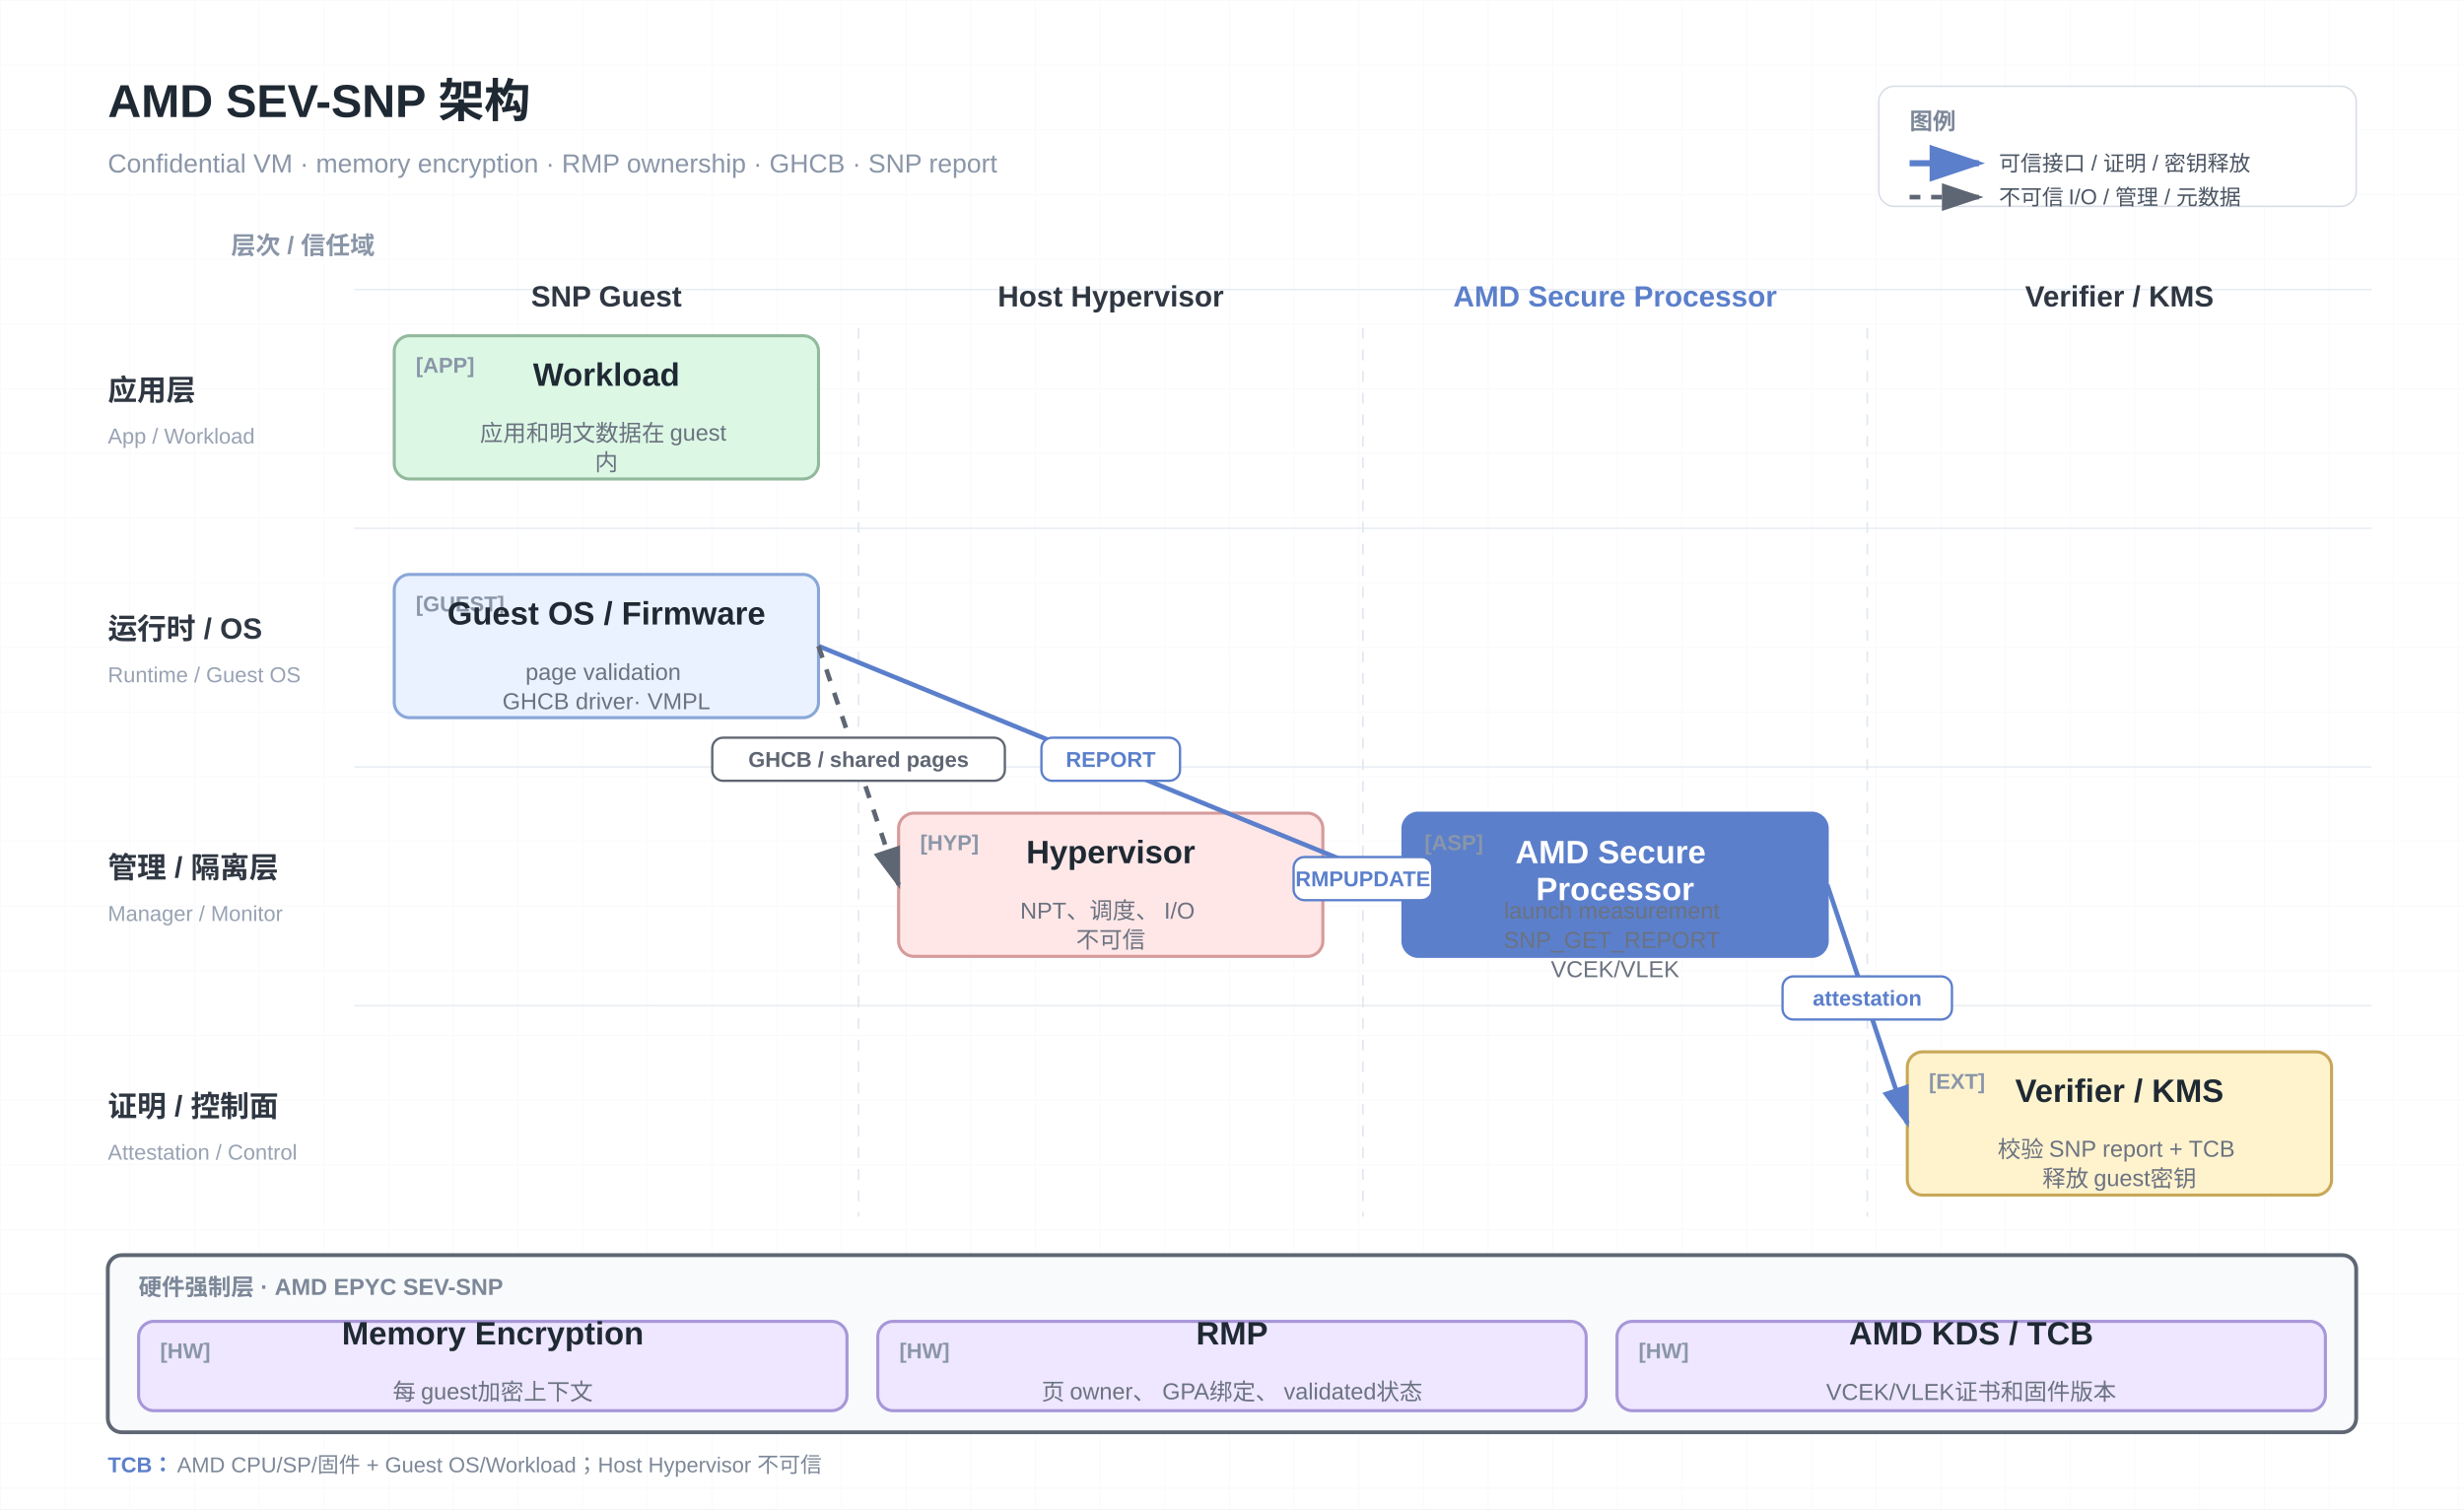
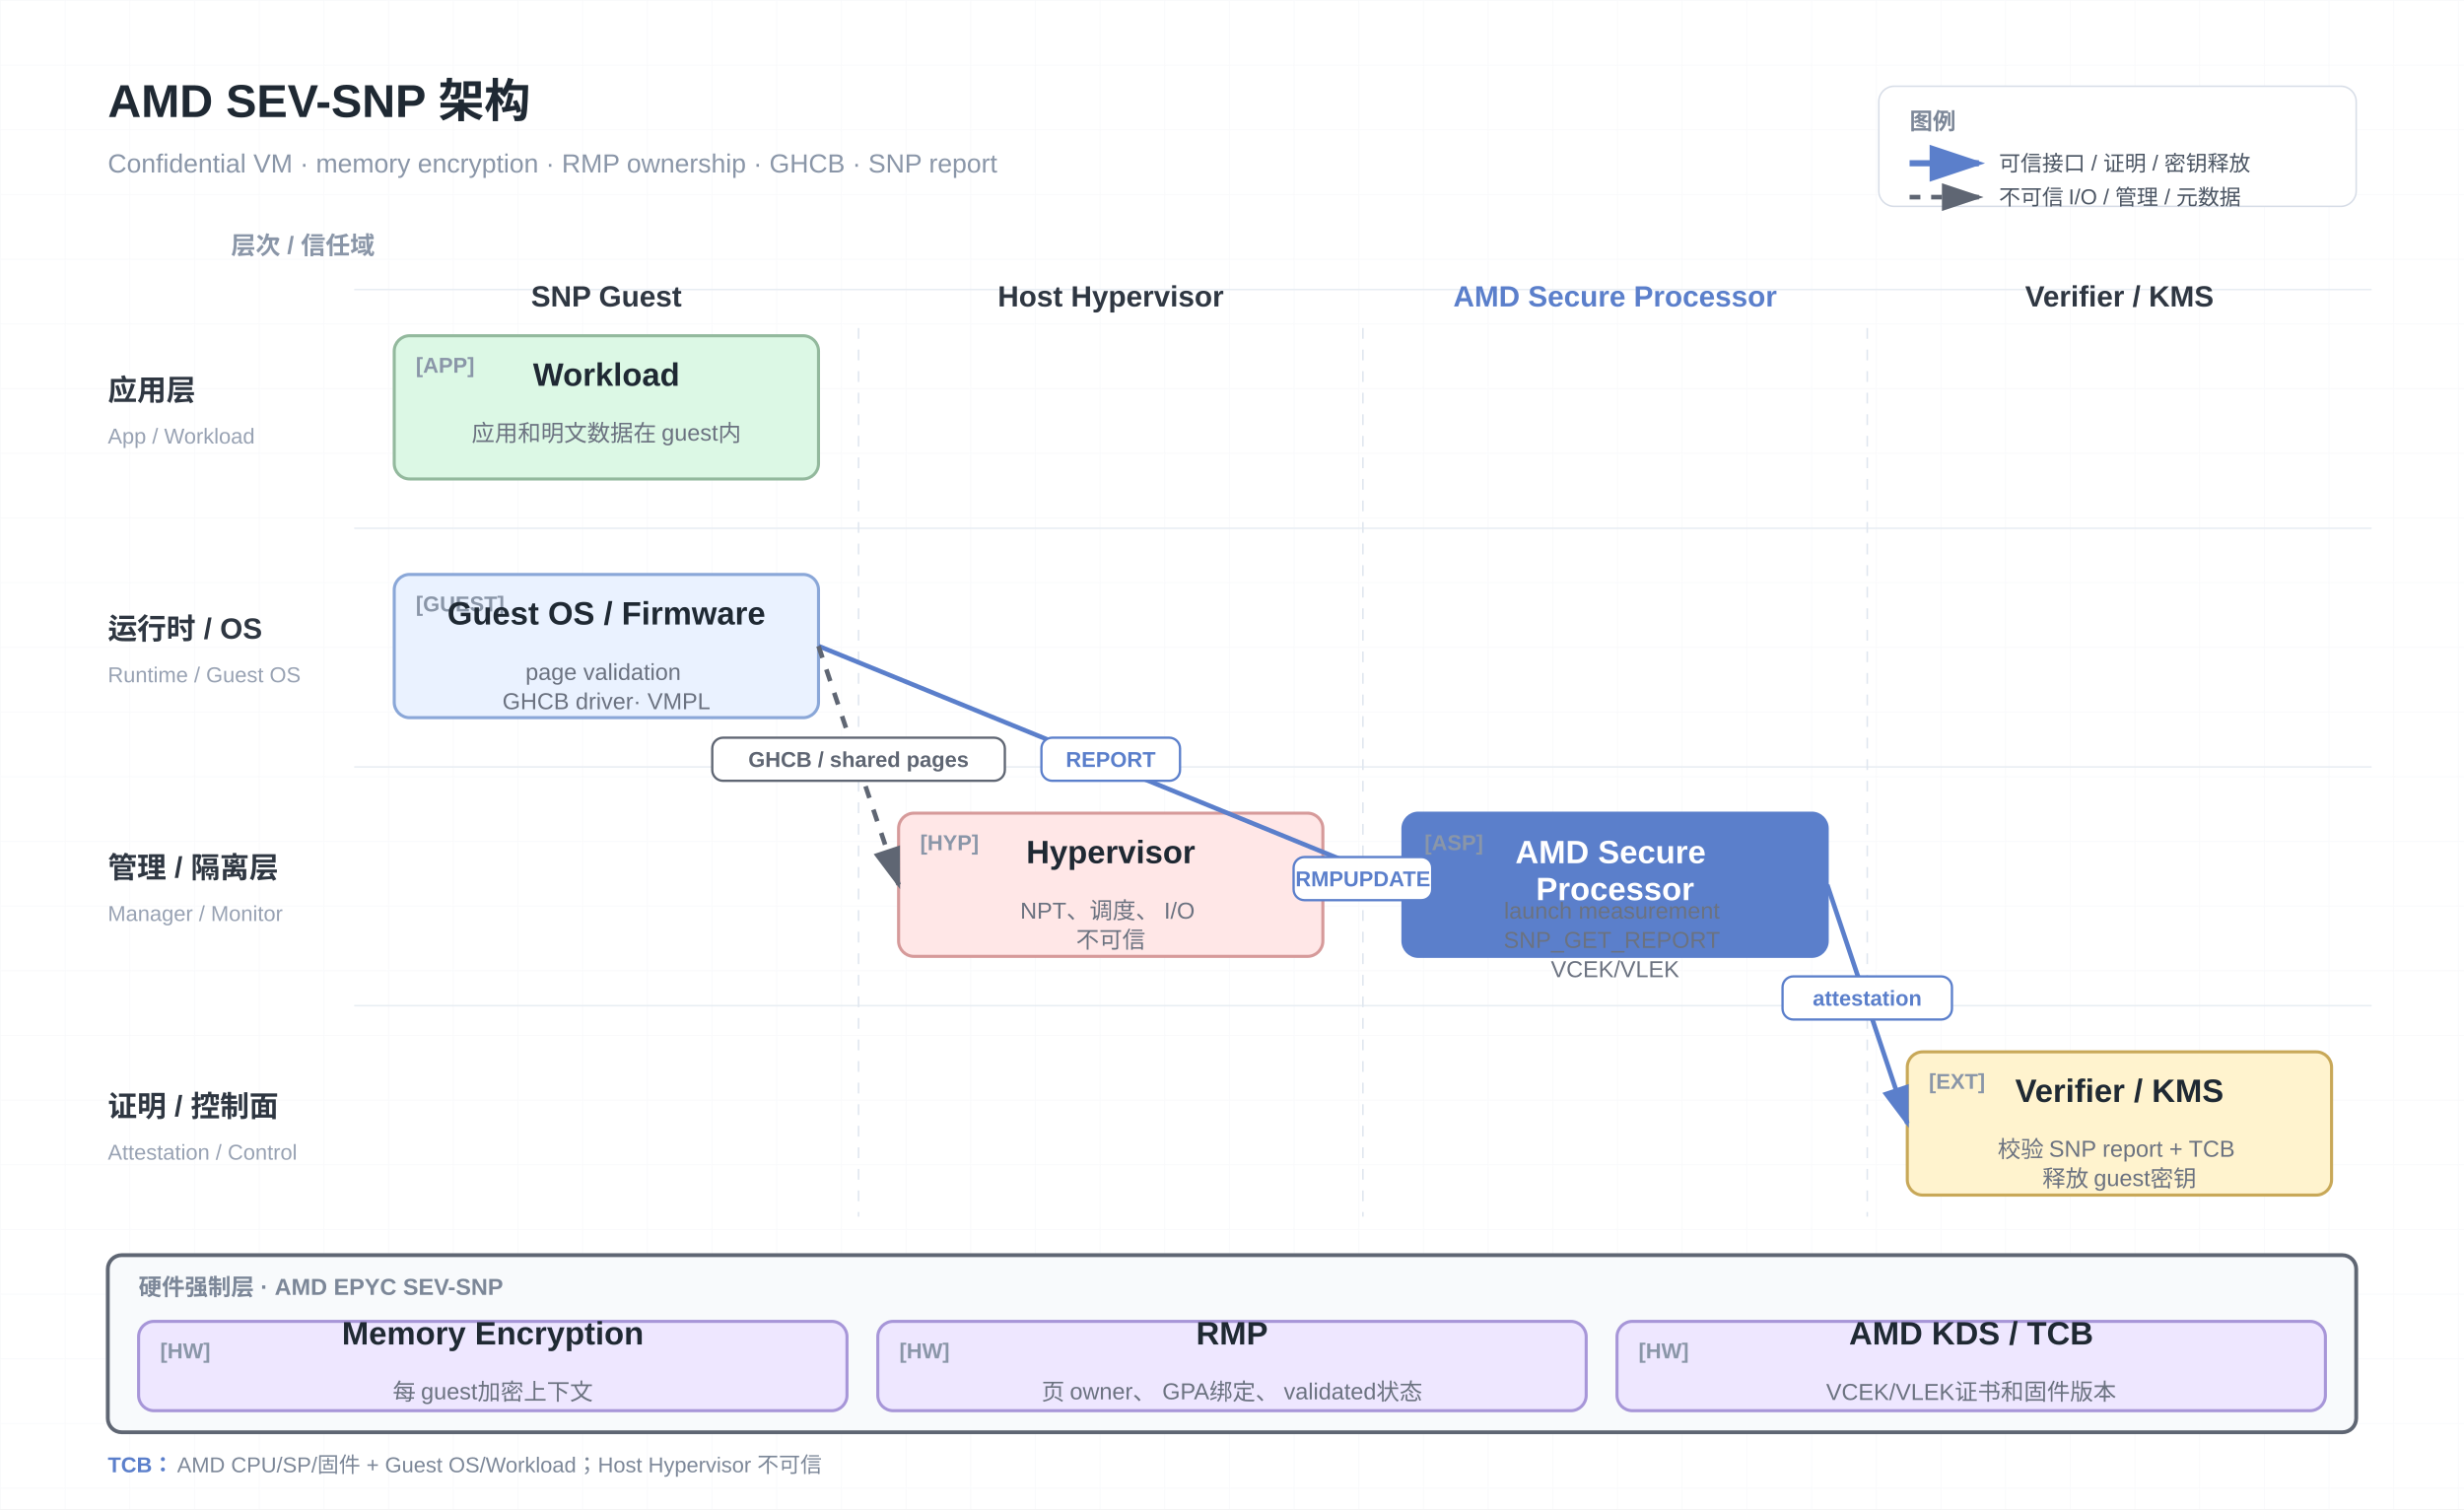
<svg xmlns="http://www.w3.org/2000/svg" width="1600" height="980" viewBox="0 0 1600 980">
  <defs>
    <marker id="arrowBlue" markerWidth="10" markerHeight="10" refX="8" refY="3" orient="auto" markerUnits="strokeWidth">
      <path d="M0,0 L0,6 L9,3 z" fill="#5b7fcb" />
    </marker>
    <marker id="arrowGray" markerWidth="10" markerHeight="10" refX="8" refY="3" orient="auto" markerUnits="strokeWidth">
      <path d="M0,0 L0,6 L9,3 z" fill="#5f6673" />
    </marker>
    <pattern id="grid" width="42" height="42" patternUnits="userSpaceOnUse">
      <path d="M42 0H0V42" fill="none" stroke="#f2f4f7" stroke-width="1" />
    </pattern>
  </defs>
  <rect width="1600" height="980" fill="#ffffff" />
  <rect width="1600" height="980" fill="url(#grid)" opacity="0.55" />
  <style>text{font-family:-apple-system,BlinkMacSystemFont,'Segoe UI','PingFang SC','Microsoft YaHei',Arial,sans-serif;}</style>
  <text x="70" y="76" font-size="30" font-weight="800" fill="#1f2933">AMD SEV-SNP 架构</text>
  <text x="70" y="112" font-size="17" fill="#8a96a8">Confidential VM · memory encryption · RMP ownership · GHCB · SNP report</text>
  <rect x="1220" y="56" width="310" height="78" rx="10" fill="#ffffff" stroke="#d7dde7" />
  <text x="1240" y="84" font-size="15" fill="#7c8798" font-weight="700">图例</text>
  <line x1="1240" y1="106" x2="1285" y2="106" stroke="#5b7fcb" stroke-width="4" marker-end="url(#arrowBlue)" />
  <text x="1298" y="111" font-size="14" fill="#4b5563">可信接口 / 证明 / 密钥释放</text>
  <line x1="1240" y1="128" x2="1285" y2="128" stroke="#5f6673" stroke-width="3" stroke-dasharray="7 7" marker-end="url(#arrowGray)" />
  <text x="1298" y="133" font-size="14" fill="#4b5563">不可信 I/O / 管理 / 元数据</text>
  <text x="150" y="165" font-size="16" fill="#8a96a8" font-weight="700">层次 / 信任域</text>
  <line x1="230" y1="188" x2="1540" y2="188" stroke="#e8edf3" />
  <text x="70" y="260" text-anchor="start" font-size="19" font-weight="800" fill="#2f3742">
    <tspan x="70" dy="0">应用层</tspan>
  </text>
  <text x="70" y="288" text-anchor="start" font-size="14" font-weight="500" fill="#98a2b3">
    <tspan x="70" dy="0">App / Workload</tspan>
  </text>
  <line x1="230" y1="343" x2="1540" y2="343" stroke="#e8edf3" />
  <text x="70" y="415" text-anchor="start" font-size="19" font-weight="800" fill="#2f3742">
    <tspan x="70" dy="0">运行时 / OS</tspan>
  </text>
  <text x="70" y="443" text-anchor="start" font-size="14" font-weight="500" fill="#98a2b3">
    <tspan x="70" dy="0">Runtime / Guest OS</tspan>
  </text>
  <line x1="230" y1="498" x2="1540" y2="498" stroke="#e8edf3" />
  <text x="70" y="570" text-anchor="start" font-size="19" font-weight="800" fill="#2f3742">
    <tspan x="70" dy="0">管理 / 隔离层</tspan>
  </text>
  <text x="70" y="598" text-anchor="start" font-size="14" font-weight="500" fill="#98a2b3">
    <tspan x="70" dy="0">Manager / Monitor</tspan>
  </text>
  <line x1="230" y1="653" x2="1540" y2="653" stroke="#e8edf3" />
  <text x="70" y="725" text-anchor="start" font-size="19" font-weight="800" fill="#2f3742">
    <tspan x="70" dy="0">证明 / 控制面</tspan>
  </text>
  <text x="70" y="753" text-anchor="start" font-size="14" font-weight="500" fill="#98a2b3">
    <tspan x="70" dy="0">Attestation / Control</tspan>
  </text>
  <text x="393.75" y="199" text-anchor="middle" font-size="19" font-weight="800" fill="#2f3742">SNP Guest</text>
  <text x="721.25" y="199" text-anchor="middle" font-size="19" font-weight="800" fill="#2f3742">Host Hypervisor</text>
  <line x1="557.5" y1="213" x2="557.5" y2="790" stroke="#dfe6ef" stroke-width="1" stroke-dasharray="7 7" />
  <text x="1048.75" y="199" text-anchor="middle" font-size="19" font-weight="800" fill="#5b7fcb">AMD Secure Processor</text>
  <line x1="885.0" y1="213" x2="885.0" y2="790" stroke="#dfe6ef" stroke-width="1" stroke-dasharray="7 7" />
  <text x="1376.25" y="199" text-anchor="middle" font-size="19" font-weight="800" fill="#2f3742">Verifier / KMS</text>
  <line x1="1212.5" y1="213" x2="1212.5" y2="790" stroke="#dfe6ef" stroke-width="1" stroke-dasharray="7 7" />
  <rect x="256.0" y="218" width="275.5" height="93" rx="10" fill="#dcf8e5" stroke="#93b99d" stroke-width="2" />
  <text x="270.0" y="242" font-size="14" fill="#8a96a8" font-weight="600">[APP]</text>
  <text x="393.75" y="250.5" text-anchor="middle" font-size="21" font-weight="700" fill="#1f2933">
    <tspan x="393.75" dy="0">Workload</tspan>
  </text>
  <text x="393.75" y="286.5" text-anchor="middle" font-size="15" font-weight="500" fill="#6b7280">
-     <tspan x="393.75" dy="0">应用和明文数据在 guest</tspan>
-     <tspan x="393.75" dy="19">内</tspan>
+     <tspan x="393.75" dy="0">应用和明文数据在 guest内</tspan>
  </text>
  <rect x="256.0" y="373" width="275.5" height="93" rx="10" fill="#eaf2ff" stroke="#8aa7d8" stroke-width="2" />
  <text x="270.0" y="397" font-size="14" fill="#8a96a8" font-weight="600">[GUEST]</text>
  <text x="393.75" y="405.5" text-anchor="middle" font-size="21" font-weight="700" fill="#1f2933">
    <tspan x="393.75" dy="0">Guest OS / Firmware</tspan>
  </text>
  <text x="393.75" y="441.5" text-anchor="middle" font-size="15" font-weight="500" fill="#6b7280">
    <tspan x="393.75" dy="0">page validation</tspan>
    <tspan x="393.75" dy="19">GHCB driver· VMPL</tspan>
  </text>
  <rect x="583.5" y="528" width="275.5" height="93" rx="10" fill="#ffe7e7" stroke="#d69a9a" stroke-width="2" />
  <text x="597.5" y="552" font-size="14" fill="#8a96a8" font-weight="600">[HYP]</text>
  <text x="721.25" y="560.5" text-anchor="middle" font-size="21" font-weight="700" fill="#1f2933">
    <tspan x="721.25" dy="0">Hypervisor</tspan>
  </text>
  <text x="721.25" y="596.5" text-anchor="middle" font-size="15" font-weight="500" fill="#6b7280">
    <tspan x="721.25" dy="0">NPT、调度、 I/O</tspan>
    <tspan x="721.25" dy="19">不可信</tspan>
  </text>
  <rect x="911.0" y="528" width="275.5" height="93" rx="10" fill="#5b7fcb" stroke="#5b7fcb" stroke-width="2" />
  <text x="925.0" y="552" font-size="14" fill="#8a96a8" font-weight="600">[ASP]</text>
  <text x="1048.75" y="560.5" text-anchor="middle" font-size="21" font-weight="700" fill="#ffffff">
    <tspan x="1048.75" dy="0">AMD Secure</tspan>
    <tspan x="1048.75" dy="24">Processor</tspan>
  </text>
  <text x="1048.75" y="596.5" text-anchor="middle" font-size="15" font-weight="500" fill="#6b7280">
    <tspan x="1048.75" dy="0">launch measurement</tspan>
    <tspan x="1048.75" dy="19">SNP_GET_REPORT</tspan>
    <tspan x="1048.75" dy="19">VCEK/VLEK</tspan>
  </text>
  <rect x="1238.5" y="683" width="275.5" height="93" rx="10" fill="#fff3ce" stroke="#c8a858" stroke-width="2" />
  <text x="1252.5" y="707" font-size="14" fill="#8a96a8" font-weight="600">[EXT]</text>
  <text x="1376.25" y="715.5" text-anchor="middle" font-size="21" font-weight="700" fill="#1f2933">
    <tspan x="1376.25" dy="0">Verifier / KMS</tspan>
  </text>
  <text x="1376.25" y="751.5" text-anchor="middle" font-size="15" font-weight="500" fill="#6b7280">
    <tspan x="1376.25" dy="0">校验 SNP report + TCB</tspan>
    <tspan x="1376.25" dy="19">释放 guest密钥</tspan>
  </text>
  <line x1="531.5" y1="419.5" x2="911.0" y2="574.5" stroke="#5b7fcb" stroke-width="3" marker-end="url(#arrowBlue)" />
  <rect x="676.25" y="479.0" width="90" height="28" rx="7" fill="white" stroke="#5b7fcb" stroke-width="1.5" />
  <text x="721.25" y="498.0" text-anchor="middle" font-size="14" fill="#5b7fcb" font-weight="700">REPORT</text>
  <line x1="531.5" y1="419.5" x2="583.5" y2="574.5" stroke="#5f6673" stroke-width="3" stroke-dasharray="8 8" marker-end="url(#arrowGray)" />
  <rect x="462.5" y="479.0" width="190" height="28" rx="7" fill="white" stroke="#5f6673" stroke-width="1.5" />
  <text x="557.5" y="498.0" text-anchor="middle" font-size="14" fill="#5f6673" font-weight="700">GHCB / shared pages</text>
  <line x1="859.0" y1="574.5" x2="911.0" y2="574.5" stroke="#5b7fcb" stroke-width="3" marker-end="url(#arrowBlue)" />
  <rect x="840.0" y="556.5" width="90" height="28" rx="7" fill="white" stroke="#5b7fcb" stroke-width="1.5" />
  <text x="885.0" y="575.5" text-anchor="middle" font-size="14" fill="#5b7fcb" font-weight="700">RMPUPDATE</text>
  <line x1="1186.5" y1="574.5" x2="1238.5" y2="729.5" stroke="#5b7fcb" stroke-width="3" marker-end="url(#arrowBlue)" />
  <rect x="1157.5" y="634.0" width="110" height="28" rx="7" fill="white" stroke="#5b7fcb" stroke-width="1.5" />
  <text x="1212.5" y="653.0" text-anchor="middle" font-size="14" fill="#5b7fcb" font-weight="700">attestation</text>
  <rect x="70" y="815" width="1460" height="115" rx="9" fill="#f8fafc" stroke="#5f6673" stroke-width="2.5" />
  <text x="90" y="841" font-size="15" fill="#7c8798" font-weight="800">硬件强制层 · AMD EPYC SEV-SNP</text>
  <rect x="90.0" y="858" width="460.0" height="58" rx="10" fill="#eee7ff" stroke="#a796d8" stroke-width="2" />
  <text x="104.0" y="882" font-size="14" fill="#8a96a8" font-weight="600">[HW]</text>
  <text x="320.0" y="873.0" text-anchor="middle" font-size="21" font-weight="700" fill="#1f2933">
    <tspan x="320.0" dy="0">Memory Encryption</tspan>
  </text>
  <text x="320.0" y="909.0" text-anchor="middle" font-size="15" font-weight="500" fill="#6b7280">
    <tspan x="320.0" dy="0">每 guest加密上下文</tspan>
  </text>
  <rect x="570.0" y="858" width="460.0" height="58" rx="10" fill="#eee7ff" stroke="#a796d8" stroke-width="2" />
  <text x="584.0" y="882" font-size="14" fill="#8a96a8" font-weight="600">[HW]</text>
  <text x="800.0" y="873.0" text-anchor="middle" font-size="21" font-weight="700" fill="#1f2933">
    <tspan x="800.0" dy="0">RMP</tspan>
  </text>
  <text x="800.0" y="909.0" text-anchor="middle" font-size="15" font-weight="500" fill="#6b7280">
    <tspan x="800.0" dy="0">页 owner、 GPA绑定、 validated状态</tspan>
  </text>
  <rect x="1050.0" y="858" width="460.0" height="58" rx="10" fill="#eee7ff" stroke="#a796d8" stroke-width="2" />
  <text x="1064.0" y="882" font-size="14" fill="#8a96a8" font-weight="600">[HW]</text>
  <text x="1280.0" y="873.0" text-anchor="middle" font-size="21" font-weight="700" fill="#1f2933">
    <tspan x="1280.0" dy="0">AMD KDS / TCB</tspan>
  </text>
  <text x="1280.0" y="909.0" text-anchor="middle" font-size="15" font-weight="500" fill="#6b7280">
    <tspan x="1280.0" dy="0">VCEK/VLEK证书和固件版本</tspan>
  </text>
  <text x="70" y="956" font-size="14" fill="#5b7fcb" font-weight="800">TCB：</text>
  <text x="115" y="956" font-size="14" fill="#7c8798">AMD CPU/SP/固件 + Guest OS/Workload；Host Hypervisor 不可信</text>
</svg>
